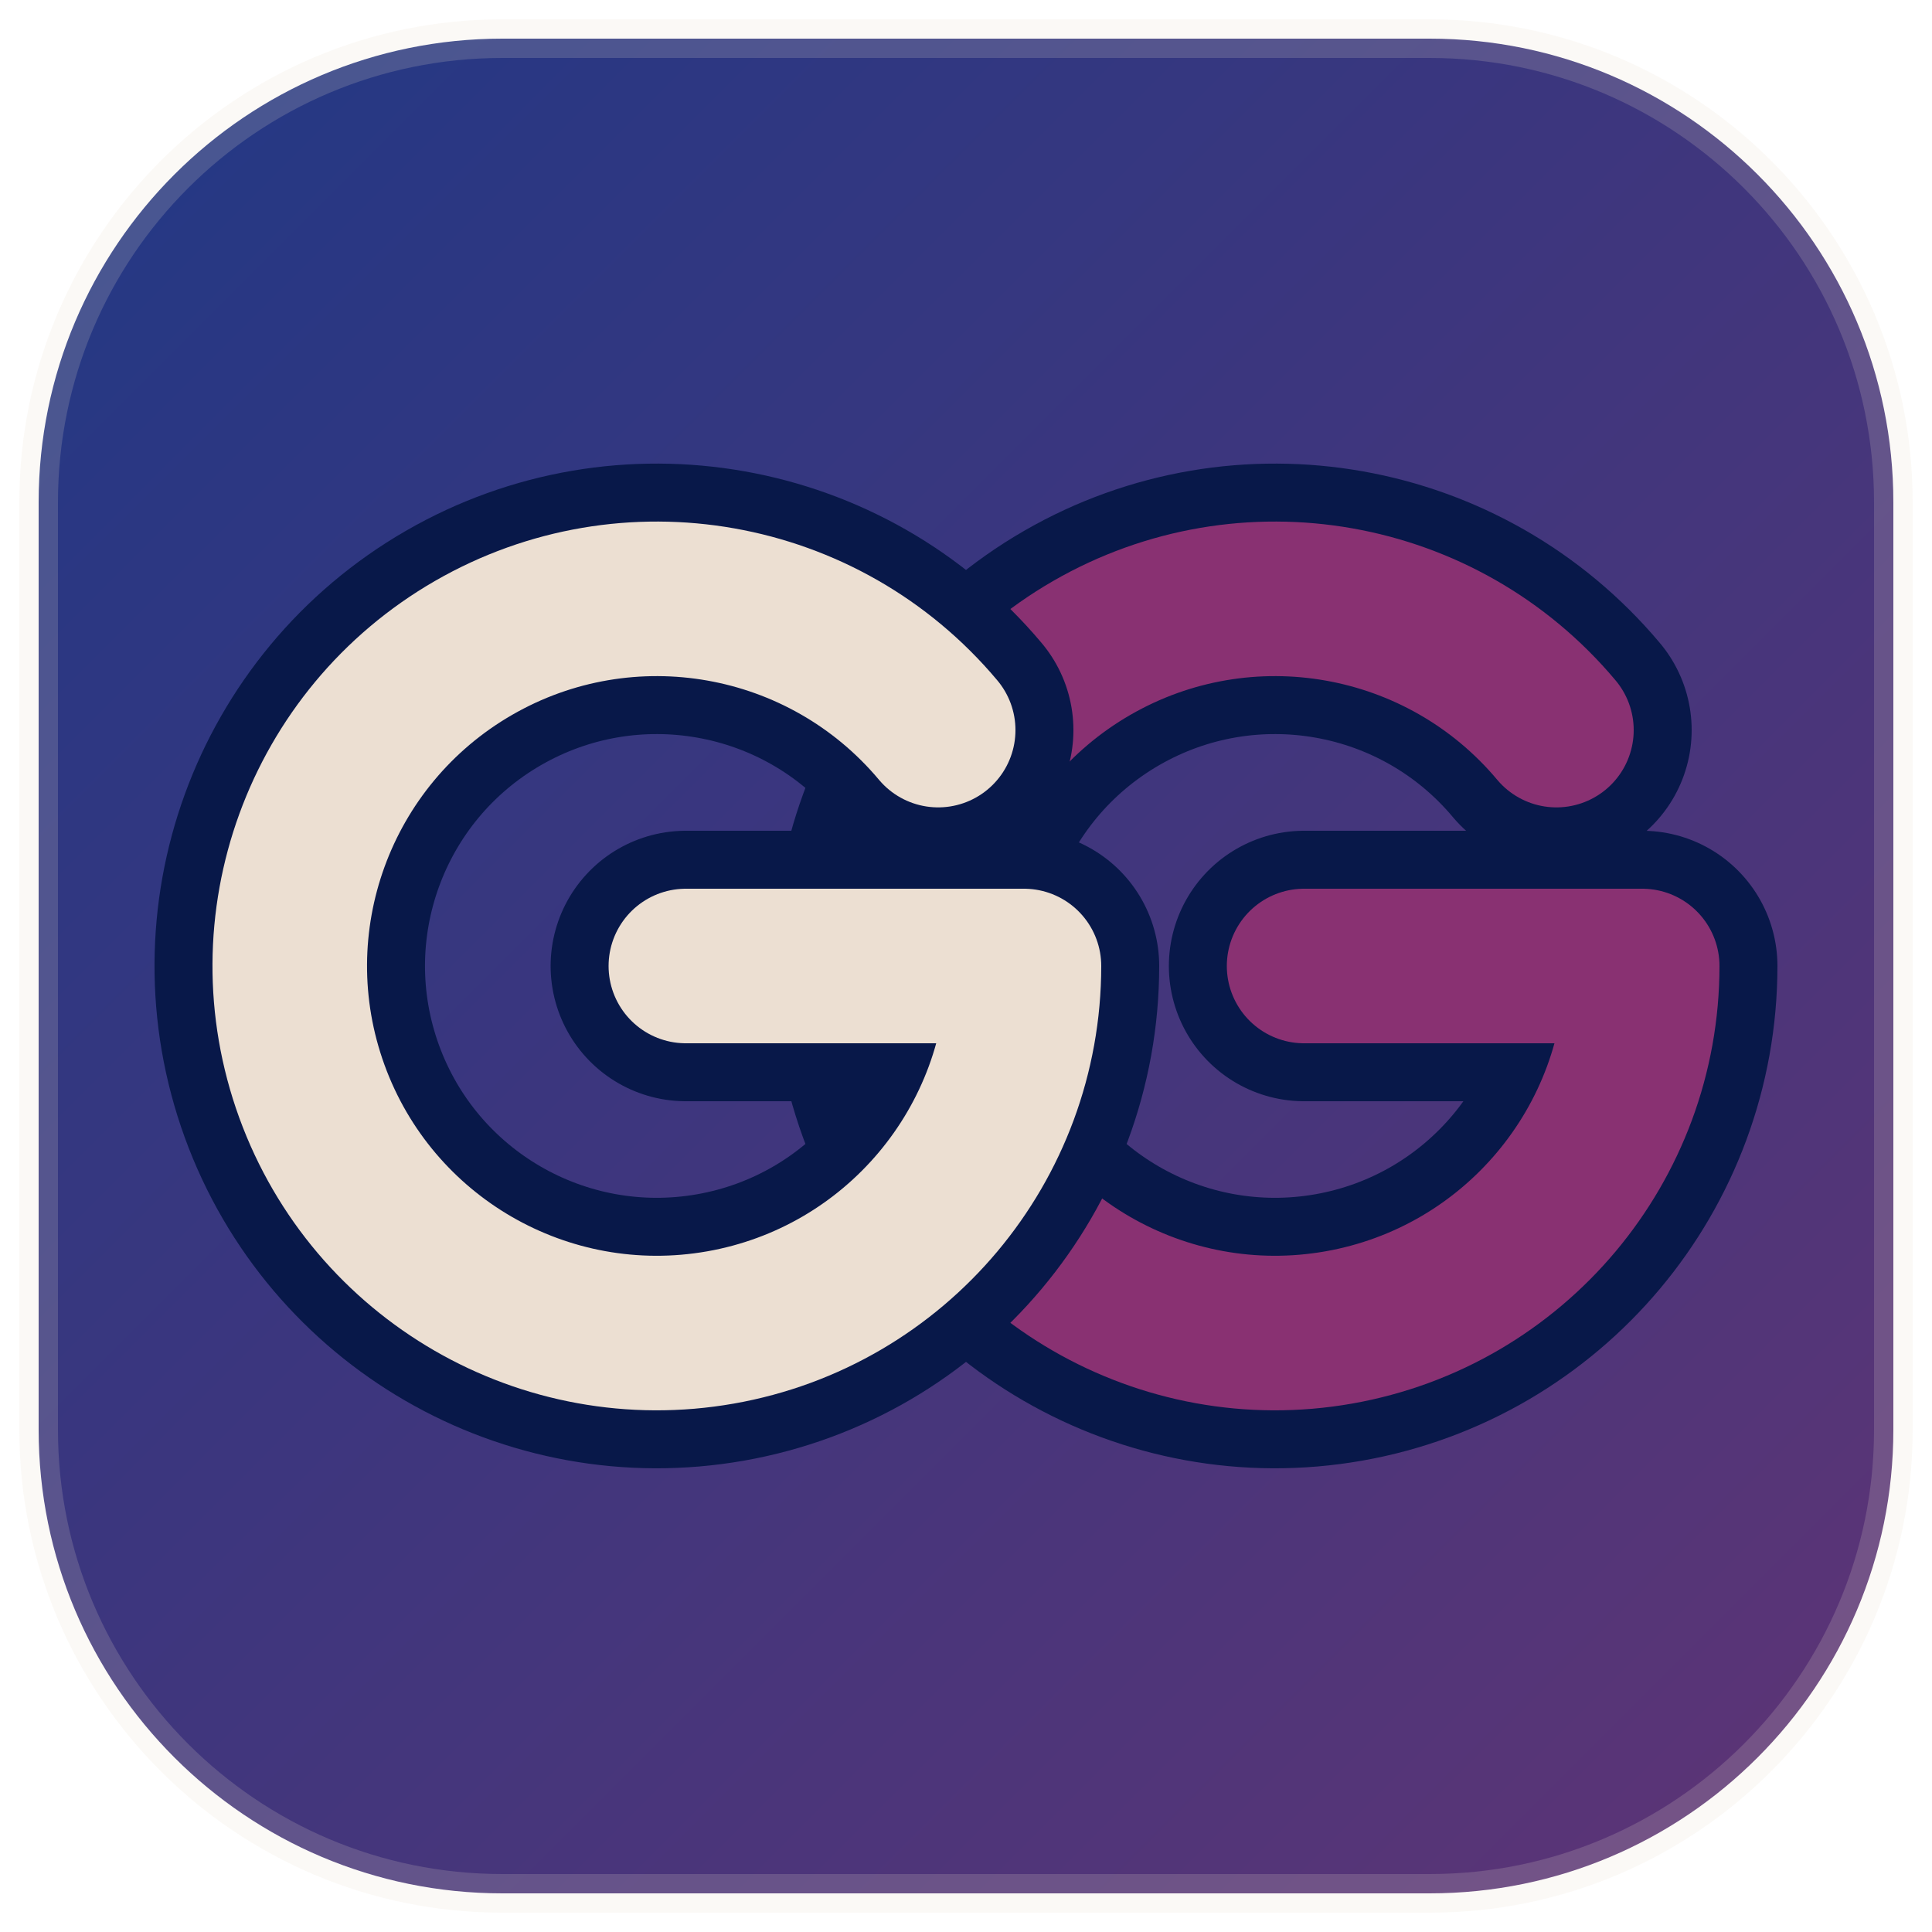
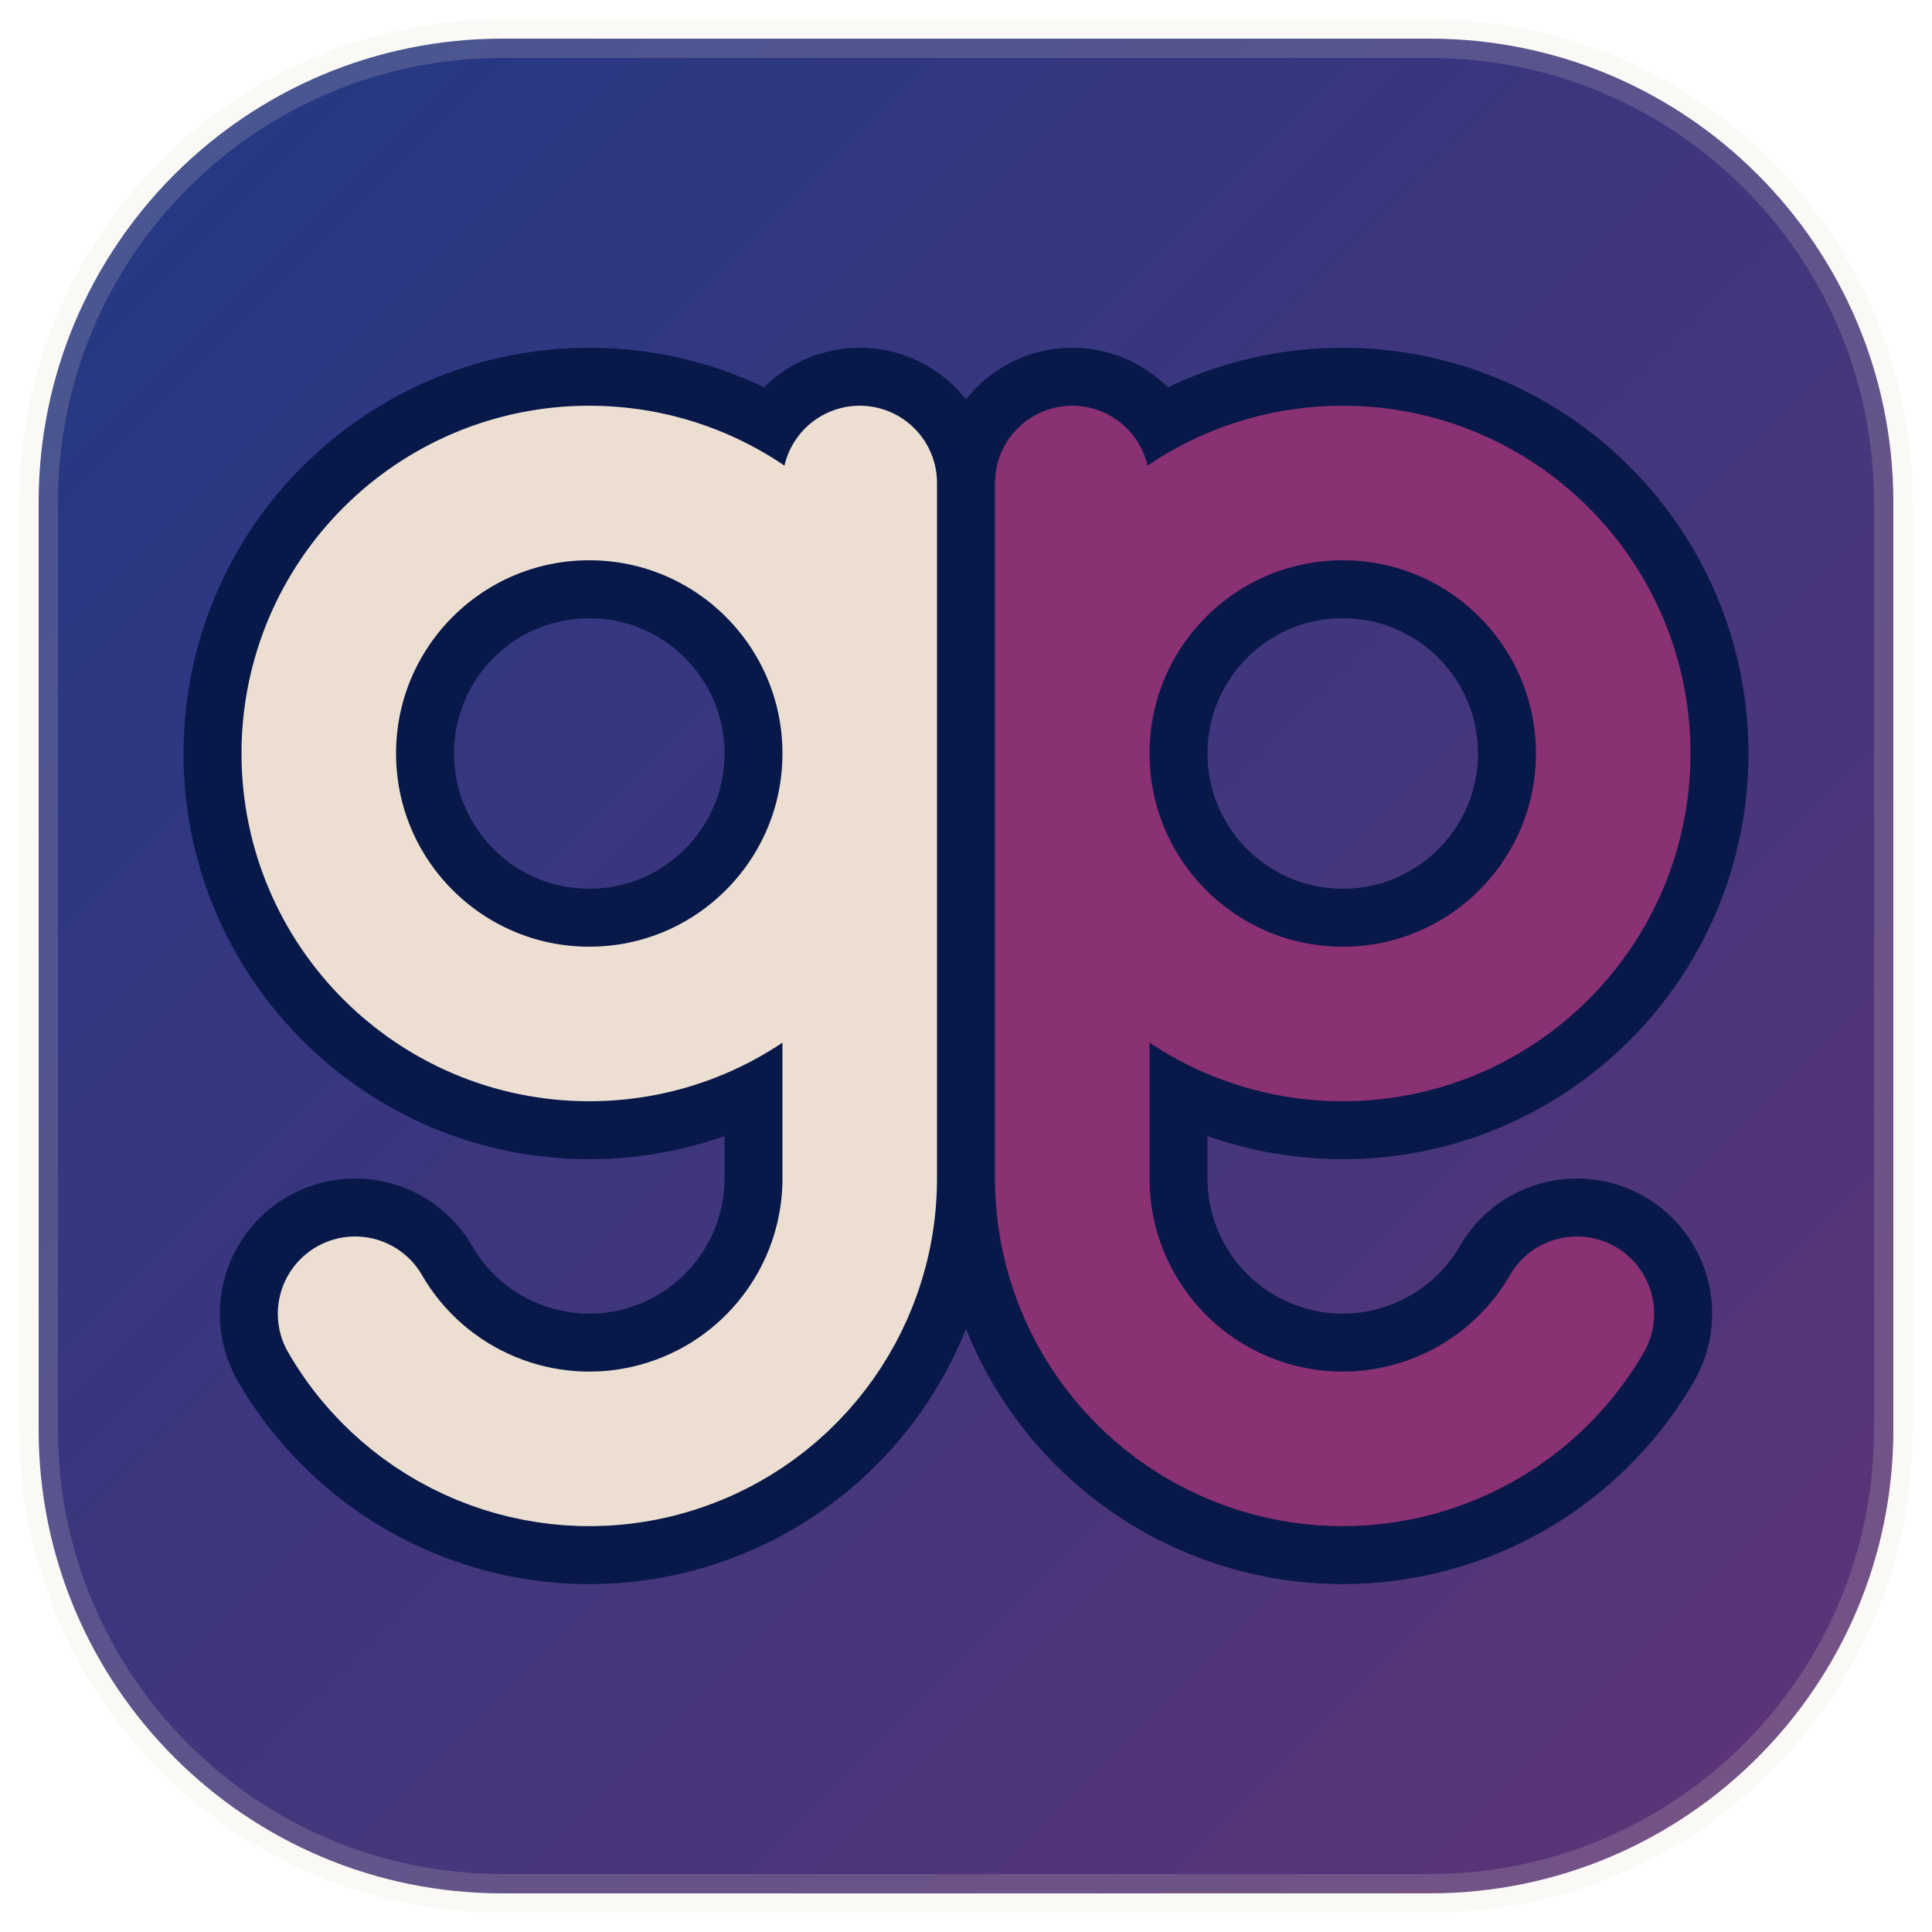
<svg xmlns="http://www.w3.org/2000/svg" viewBox="0 0 100 100" width="512" height="512">
  <defs>
    <linearGradient id="bg" x1="0" y1="0" x2="1" y2="1">
      <stop offset="0" stop-color="#213885" />
      <stop offset="1" stop-color="#5F3475" />
    </linearGradient>
  </defs>
  <rect x="2" y="2" width="96" height="96" rx="24" fill="url(#bg)" />
  <rect x="2" y="2" width="96" height="96" rx="24" fill="none" stroke="#ECDFD2" stroke-opacity="0.18" stroke-width="2" />
  <g fill="none" stroke-linecap="round" stroke-linejoin="round">
-     <path d="M 80.56 37.79 A 19 19 0 1 0 85 50 M 67.5 50 L 85 50" stroke="#081849" stroke-width="14" />
-     <path d="M 80.56 37.79 A 19 19 0 1 0 85 50 M 67.5 50 L 85 50" stroke="#893172" stroke-width="8" />
-     <path d="M 48.56 37.79 A 19 19 0 1 0 53 50 M 35.5 50 L 53 50" stroke="#081849" stroke-width="14" />
-     <path d="M 48.56 37.79 A 19 19 0 1 0 53 50 M 35.5 50 L 53 50" stroke="#ECDFD2" stroke-width="8" />
+     <path d="M 44.5 39 A 14 14 0 1 0 16.5 39 A 14 14 0 1 0 44.5 39 M 44.5 25 L 44.5 61 A 14 14 0 0 1 18.38 68" stroke="#081849" stroke-width="14" />
+     <path d="M 44.5 39 A 14 14 0 1 0 16.5 39 A 14 14 0 1 0 44.5 39 M 44.5 25 L 44.5 61 A 14 14 0 0 1 18.38 68" stroke="#081849" stroke-width="14" transform="translate(100 0) scale(-1 1)" />
+     <path d="M 44.5 39 A 14 14 0 1 0 16.5 39 A 14 14 0 1 0 44.5 39 M 44.5 25 L 44.5 61 A 14 14 0 0 1 18.38 68" stroke="#893172" stroke-width="8" transform="translate(100 0) scale(-1 1)" />
+     <path d="M 44.5 39 A 14 14 0 1 0 16.5 39 A 14 14 0 1 0 44.5 39 M 44.5 25 L 44.5 61 A 14 14 0 0 1 18.38 68" stroke="#ECDFD2" stroke-width="8" />
  </g>
</svg>
